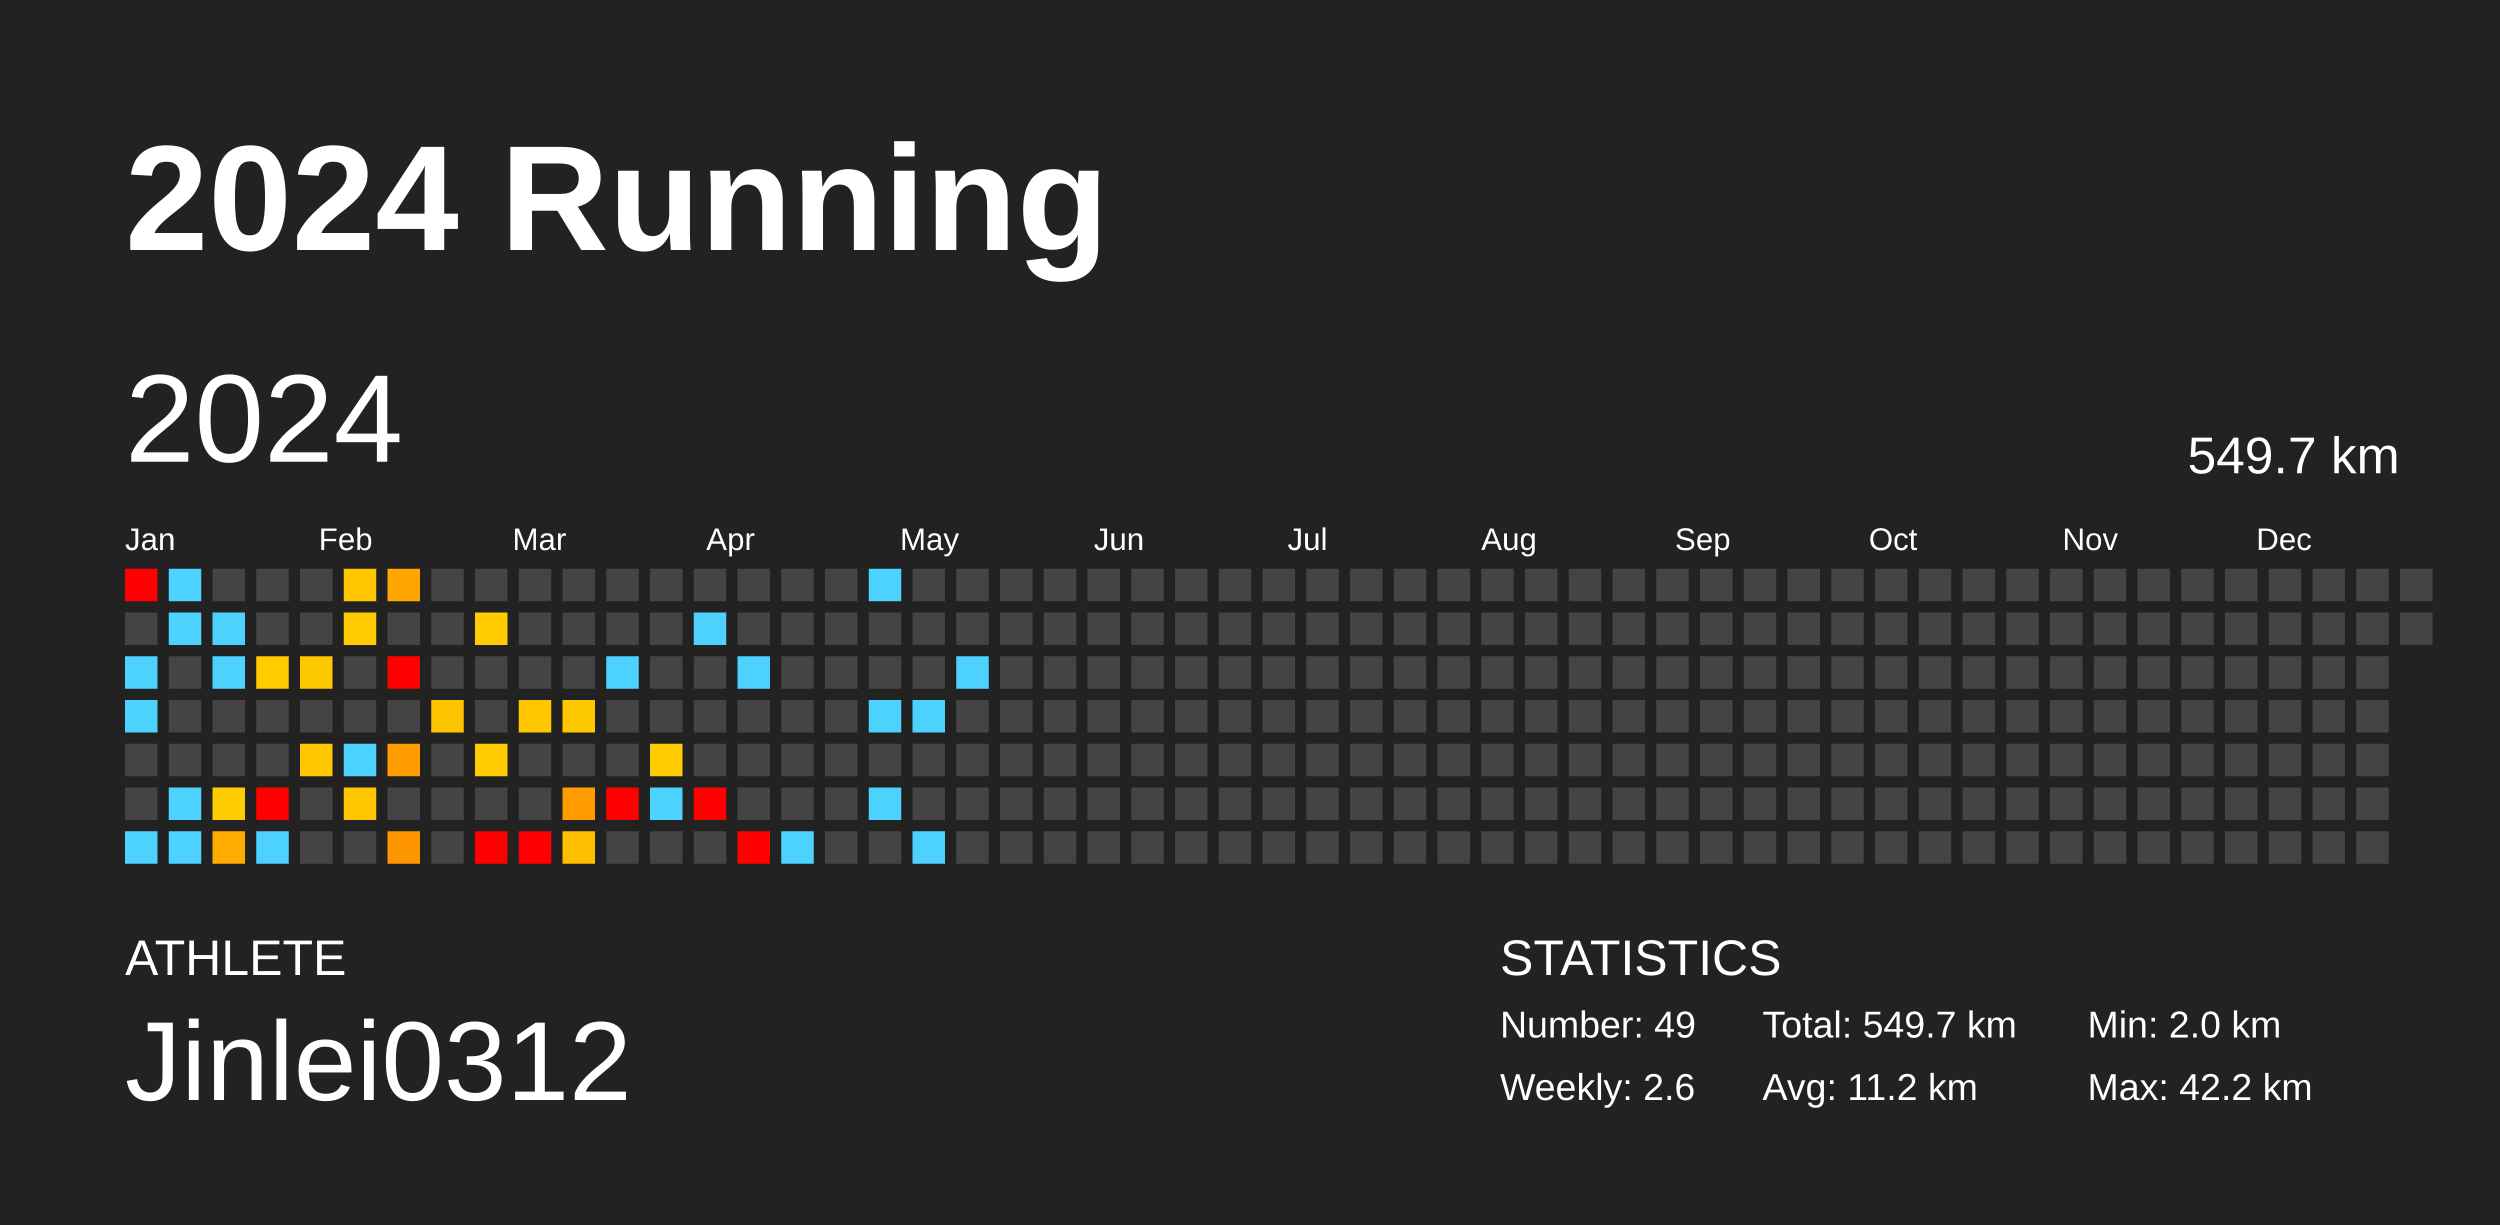
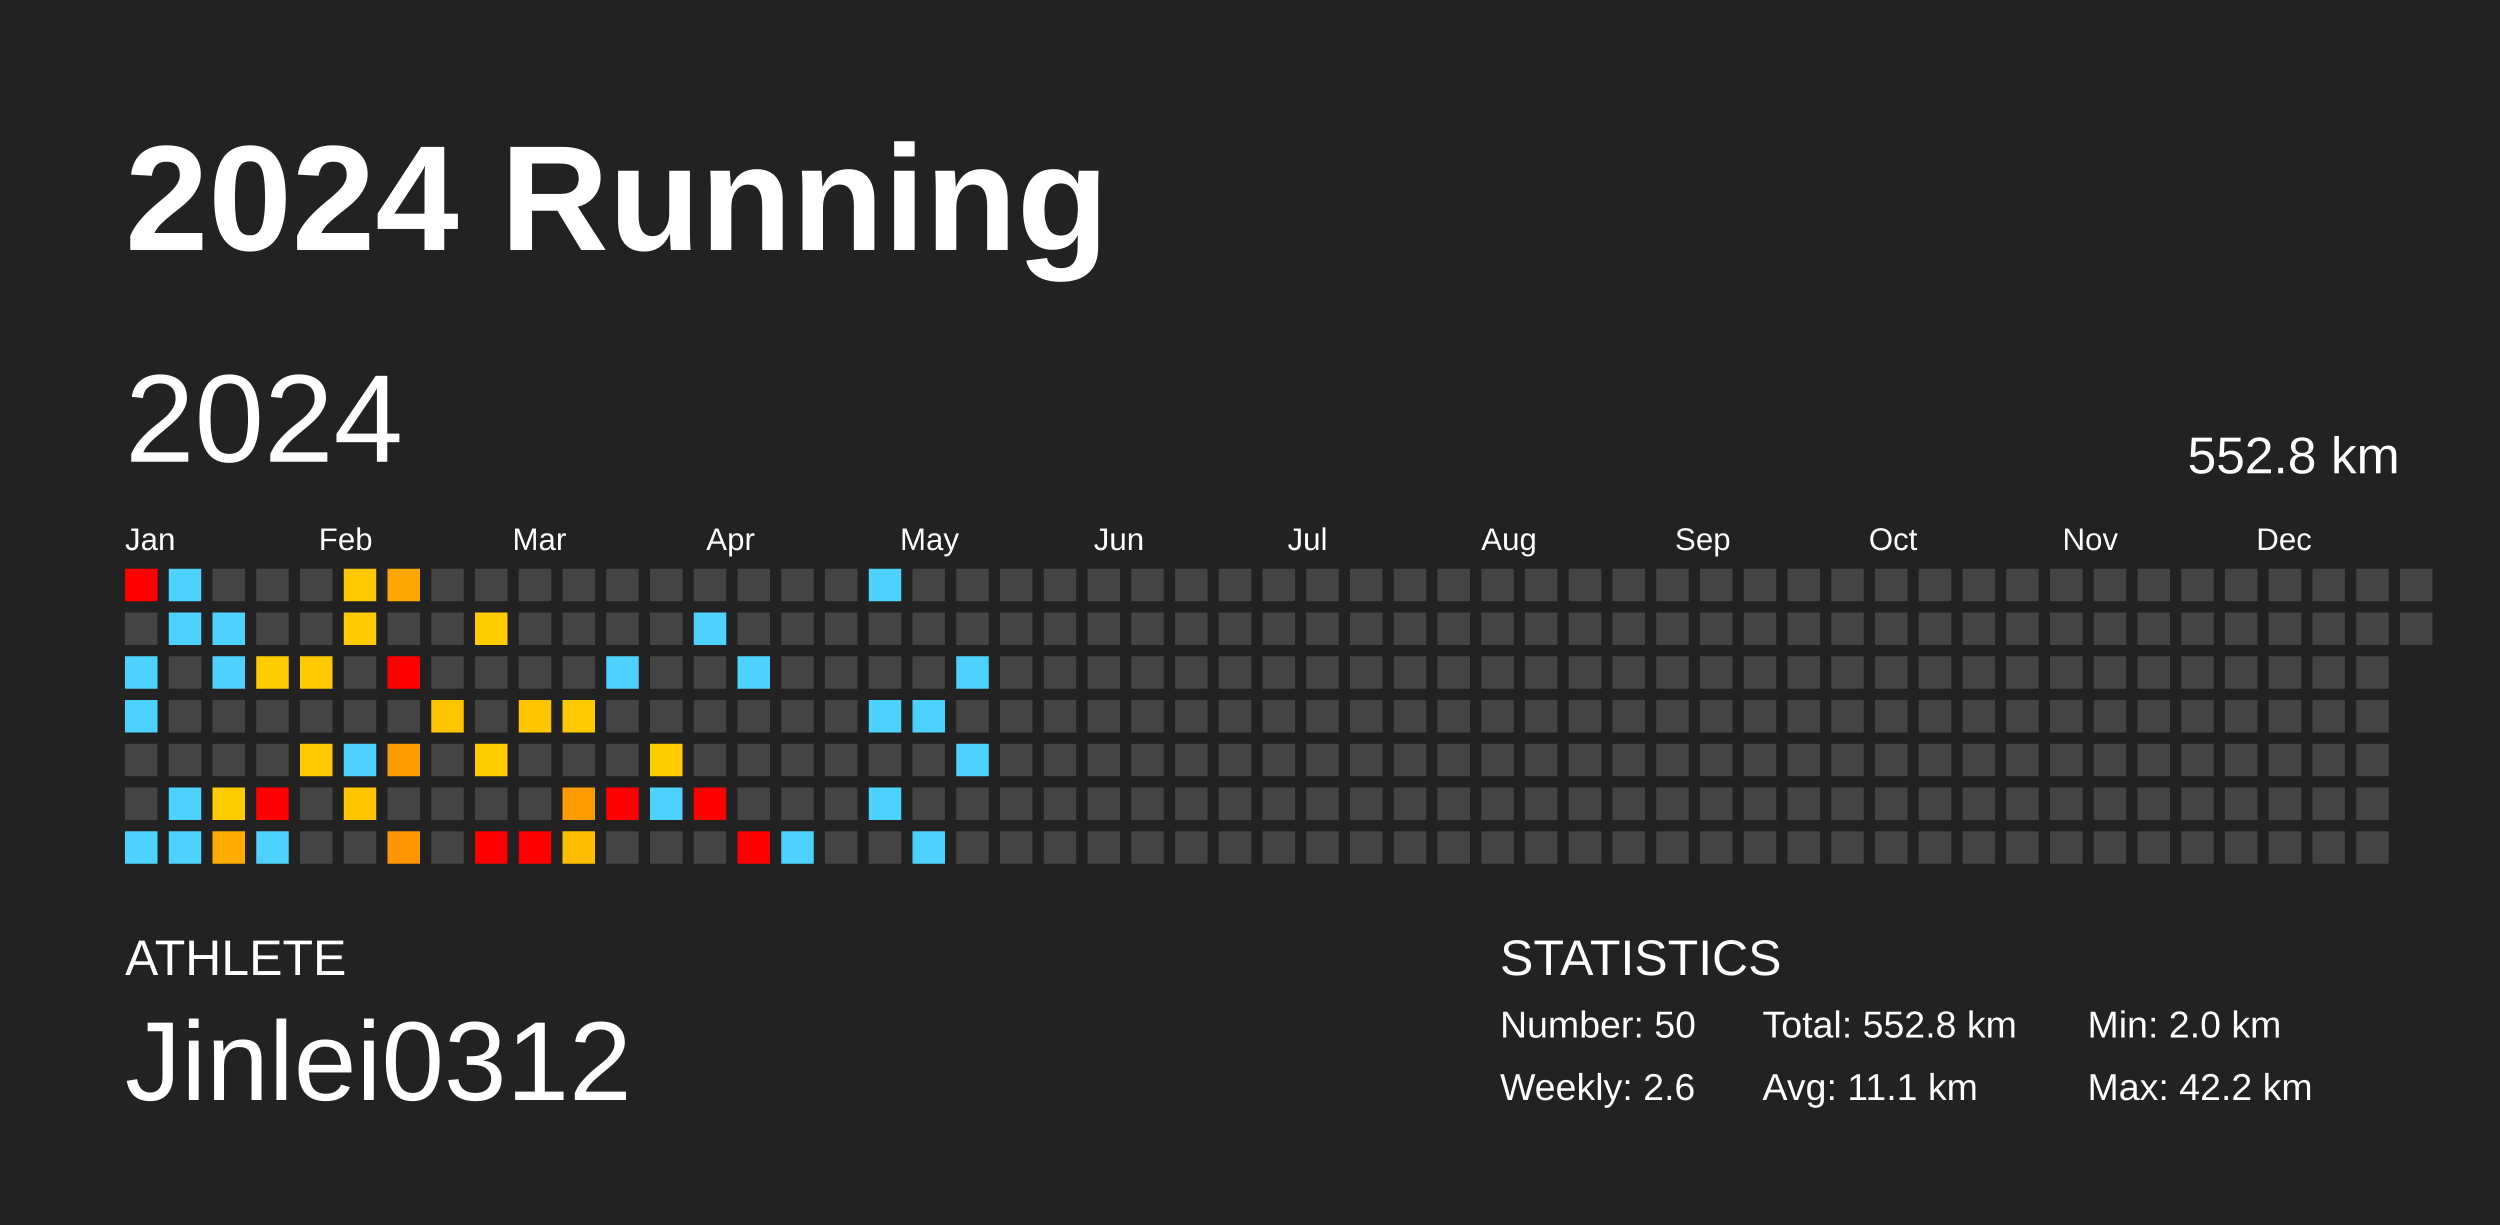
<svg xmlns="http://www.w3.org/2000/svg" baseProfile="full" height="98mm" version="1.1" viewBox="0,0,200,98" width="200mm">
  <defs />
  <rect fill="#222222" height="98" width="200" x="0" y="0" />
  <text fill="#FFFFFF" style="font-size:12px; font-family:Arial; font-weight:bold;" x="10" y="20">2024 Running</text>
  <text fill="#FFFFFF" style="font-size:4px; font-family:Arial" x="10" y="78">ATHLETE</text>
  <text fill="#FFFFFF" style="font-size:9px; font-family:Arial" x="10" y="88">Jinlei0312</text>
  <text fill="#FFFFFF" style="font-size:4px; font-family:Arial" x="120" y="78">STATISTICS</text>
-   <text fill="#FFFFFF" style="font-size:3px; font-family:Arial" x="120" y="83">Number: 49</text>
+   <text fill="#FFFFFF" style="font-size:3px; font-family:Arial" x="120" y="83">Number: 50</text>
  <text fill="#FFFFFF" style="font-size:3px; font-family:Arial" x="120" y="88">Weekly: 2.6</text>
-   <text fill="#FFFFFF" style="font-size:3px; font-family:Arial" x="141" y="83">Total: 549.7 km</text>
-   <text fill="#FFFFFF" style="font-size:3px; font-family:Arial" x="141" y="88">Avg: 11.2 km</text>
+   <text fill="#FFFFFF" style="font-size:3px; font-family:Arial" x="141" y="83">Total: 552.8 km</text>
+   <text fill="#FFFFFF" style="font-size:3px; font-family:Arial" x="141" y="88">Avg: 11.1 km</text>
  <text fill="#FFFFFF" style="font-size:3px; font-family:Arial" x="167" y="83">Min: 2.0 km</text>
  <text fill="#FFFFFF" style="font-size:3px; font-family:Arial" x="167" y="88">Max: 42.2 km</text>
  <text dominant-baseline="hanging" fill="#FFFFFF" style="font-size:10.0px; font-family:Arial;" x="10" y="30">2024</text>
-   <text dominant-baseline="hanging" fill="#FFFFFF" style="font-size:4.125px; font-family:Arial;" x="175" y="35">549.7 km</text>
+   <text dominant-baseline="hanging" fill="#FFFFFF" style="font-size:4.125px; font-family:Arial;" x="175" y="35">552.8 km</text>
  <text fill="#FFFFFF" style="font-size:2.5px; font-family:Arial" x="10.0" y="44">Jan</text>
  <text fill="#FFFFFF" style="font-size:2.5px; font-family:Arial" x="25.5" y="44">Feb</text>
  <text fill="#FFFFFF" style="font-size:2.5px; font-family:Arial" x="41.0" y="44">Mar</text>
  <text fill="#FFFFFF" style="font-size:2.5px; font-family:Arial" x="56.5" y="44">Apr</text>
  <text fill="#FFFFFF" style="font-size:2.5px; font-family:Arial" x="72.0" y="44">May</text>
  <text fill="#FFFFFF" style="font-size:2.5px; font-family:Arial" x="87.5" y="44">Jun</text>
  <text fill="#FFFFFF" style="font-size:2.5px; font-family:Arial" x="103.0" y="44">Jul</text>
  <text fill="#FFFFFF" style="font-size:2.5px; font-family:Arial" x="118.5" y="44">Aug</text>
  <text fill="#FFFFFF" style="font-size:2.5px; font-family:Arial" x="134.0" y="44">Sep</text>
  <text fill="#FFFFFF" style="font-size:2.5px; font-family:Arial" x="149.5" y="44">Oct</text>
  <text fill="#FFFFFF" style="font-size:2.5px; font-family:Arial" x="165.0" y="44">Nov</text>
  <text fill="#FFFFFF" style="font-size:2.5px; font-family:Arial" x="180.5" y="44">Dec</text>
  <rect fill="red" height="2.6" width="2.6" x="10.0" y="45.5" />
  <rect fill="#444444" height="2.6" width="2.6" x="10.0" y="49.0" />
  <rect fill="#4dd2ff" height="2.6" width="2.6" x="10.0" y="52.5" />
  <rect fill="#4dd2ff" height="2.6" width="2.6" x="10.0" y="56.0" />
  <rect fill="#444444" height="2.6" width="2.6" x="10.0" y="59.5" />
  <rect fill="#444444" height="2.6" width="2.6" x="10.0" y="63.0" />
  <rect fill="#4dd2ff" height="2.6" width="2.6" x="10.0" y="66.5" />
  <rect fill="#4dd2ff" height="2.6" width="2.6" x="13.5" y="45.5" />
  <rect fill="#4dd2ff" height="2.6" width="2.6" x="13.5" y="49.0" />
  <rect fill="#444444" height="2.6" width="2.6" x="13.5" y="52.5" />
  <rect fill="#444444" height="2.6" width="2.6" x="13.5" y="56.0" />
  <rect fill="#444444" height="2.6" width="2.6" x="13.5" y="59.5" />
  <rect fill="#4dd2ff" height="2.6" width="2.6" x="13.5" y="63.0" />
  <rect fill="#4dd2ff" height="2.6" width="2.6" x="13.5" y="66.5" />
  <rect fill="#444444" height="2.6" width="2.6" x="17.0" y="45.5" />
  <rect fill="#4dd2ff" height="2.6" width="2.6" x="17.0" y="49.0" />
  <rect fill="#4dd2ff" height="2.6" width="2.6" x="17.0" y="52.5" />
  <rect fill="#444444" height="2.6" width="2.6" x="17.0" y="56.0" />
  <rect fill="#444444" height="2.6" width="2.6" x="17.0" y="59.5" />
  <rect fill="#ffcc00" height="2.6" width="2.6" x="17.0" y="63.0" />
  <rect fill="#ffac00" height="2.6" width="2.6" x="17.0" y="66.5" />
  <rect fill="#444444" height="2.6" width="2.6" x="20.5" y="45.5" />
  <rect fill="#444444" height="2.6" width="2.6" x="20.5" y="49.0" />
  <rect fill="#ffcc00" height="2.6" width="2.6" x="20.5" y="52.5" />
  <rect fill="#444444" height="2.6" width="2.6" x="20.5" y="56.0" />
  <rect fill="#444444" height="2.6" width="2.6" x="20.5" y="59.5" />
  <rect fill="red" height="2.6" width="2.6" x="20.5" y="63.0" />
  <rect fill="#4dd2ff" height="2.6" width="2.6" x="20.5" y="66.5" />
  <rect fill="#444444" height="2.6" width="2.6" x="24.0" y="45.5" />
  <rect fill="#444444" height="2.6" width="2.6" x="24.0" y="49.0" />
  <rect fill="#ffc900" height="2.6" width="2.6" x="24.0" y="52.5" />
  <rect fill="#444444" height="2.6" width="2.6" x="24.0" y="56.0" />
  <rect fill="#ffc800" height="2.6" width="2.6" x="24.0" y="59.5" />
  <rect fill="#444444" height="2.6" width="2.6" x="24.0" y="63.0" />
  <rect fill="#444444" height="2.6" width="2.6" x="24.0" y="66.5" />
  <rect fill="#ffc800" height="2.6" width="2.6" x="27.5" y="45.5" />
  <rect fill="#ffca00" height="2.6" width="2.6" x="27.5" y="49.0" />
  <rect fill="#444444" height="2.6" width="2.6" x="27.5" y="52.5" />
  <rect fill="#444444" height="2.6" width="2.6" x="27.5" y="56.0" />
  <rect fill="#4dd2ff" height="2.6" width="2.6" x="27.5" y="59.5" />
  <rect fill="#ffc600" height="2.6" width="2.6" x="27.5" y="63.0" />
  <rect fill="#444444" height="2.6" width="2.6" x="27.5" y="66.5" />
  <rect fill="#ffa600" height="2.6" width="2.6" x="31.0" y="45.5" />
  <rect fill="#444444" height="2.6" width="2.6" x="31.0" y="49.0" />
  <rect fill="red" height="2.6" width="2.6" x="31.0" y="52.5" />
  <rect fill="#444444" height="2.6" width="2.6" x="31.0" y="56.0" />
  <rect fill="#ff9c00" height="2.6" width="2.6" x="31.0" y="59.5" />
  <rect fill="#444444" height="2.6" width="2.6" x="31.0" y="63.0" />
  <rect fill="#ff9600" height="2.6" width="2.6" x="31.0" y="66.5" />
  <rect fill="#444444" height="2.6" width="2.6" x="34.5" y="45.5" />
  <rect fill="#444444" height="2.6" width="2.6" x="34.5" y="49.0" />
  <rect fill="#444444" height="2.6" width="2.6" x="34.5" y="52.5" />
  <rect fill="#ffc400" height="2.6" width="2.6" x="34.5" y="56.0" />
  <rect fill="#444444" height="2.6" width="2.6" x="34.5" y="59.5" />
  <rect fill="#444444" height="2.6" width="2.6" x="34.5" y="63.0" />
  <rect fill="#444444" height="2.6" width="2.6" x="34.5" y="66.5" />
  <rect fill="#444444" height="2.6" width="2.6" x="38.0" y="45.5" />
  <rect fill="#ffcc00" height="2.6" width="2.6" x="38.0" y="49.0" />
  <rect fill="#444444" height="2.6" width="2.6" x="38.0" y="52.5" />
  <rect fill="#444444" height="2.6" width="2.6" x="38.0" y="56.0" />
  <rect fill="#ffcc00" height="2.6" width="2.6" x="38.0" y="59.5" />
  <rect fill="#444444" height="2.6" width="2.6" x="38.0" y="63.0" />
  <rect fill="red" height="2.6" width="2.6" x="38.0" y="66.5" />
  <rect fill="#444444" height="2.6" width="2.6" x="41.5" y="45.5" />
  <rect fill="#444444" height="2.6" width="2.6" x="41.5" y="49.0" />
  <rect fill="#444444" height="2.6" width="2.6" x="41.5" y="52.5" />
  <rect fill="#ffc600" height="2.6" width="2.6" x="41.5" y="56.0" />
  <rect fill="#444444" height="2.6" width="2.6" x="41.5" y="59.5" />
  <rect fill="#444444" height="2.6" width="2.6" x="41.5" y="63.0" />
  <rect fill="red" height="2.6" width="2.6" x="41.5" y="66.5" />
  <rect fill="#444444" height="2.6" width="2.6" x="45.0" y="45.5" />
  <rect fill="#444444" height="2.6" width="2.6" x="45.0" y="49.0" />
  <rect fill="#444444" height="2.6" width="2.6" x="45.0" y="52.5" />
  <rect fill="#ffc900" height="2.6" width="2.6" x="45.0" y="56.0" />
  <rect fill="#444444" height="2.6" width="2.6" x="45.0" y="59.5" />
  <rect fill="#ff9c00" height="2.6" width="2.6" x="45.0" y="63.0" />
  <rect fill="#ffbf00" height="2.6" width="2.6" x="45.0" y="66.5" />
  <rect fill="#444444" height="2.6" width="2.6" x="48.5" y="45.5" />
  <rect fill="#444444" height="2.6" width="2.6" x="48.5" y="49.0" />
  <rect fill="#4dd2ff" height="2.6" width="2.6" x="48.5" y="52.5" />
  <rect fill="#444444" height="2.6" width="2.6" x="48.5" y="56.0" />
  <rect fill="#444444" height="2.6" width="2.6" x="48.5" y="59.5" />
  <rect fill="red" height="2.6" width="2.6" x="48.5" y="63.0" />
  <rect fill="#444444" height="2.6" width="2.6" x="48.5" y="66.5" />
  <rect fill="#444444" height="2.6" width="2.6" x="52.0" y="45.5" />
  <rect fill="#444444" height="2.6" width="2.6" x="52.0" y="49.0" />
  <rect fill="#444444" height="2.6" width="2.6" x="52.0" y="52.5" />
  <rect fill="#444444" height="2.6" width="2.6" x="52.0" y="56.0" />
  <rect fill="#ffcc00" height="2.6" width="2.6" x="52.0" y="59.5" />
  <rect fill="#4dd2ff" height="2.6" width="2.6" x="52.0" y="63.0" />
  <rect fill="#444444" height="2.6" width="2.6" x="52.0" y="66.5" />
  <rect fill="#444444" height="2.6" width="2.6" x="55.5" y="45.5" />
  <rect fill="#4dd2ff" height="2.6" width="2.6" x="55.5" y="49.0" />
  <rect fill="#444444" height="2.6" width="2.6" x="55.5" y="52.5" />
  <rect fill="#444444" height="2.6" width="2.6" x="55.5" y="56.0" />
  <rect fill="#444444" height="2.6" width="2.6" x="55.5" y="59.5" />
  <rect fill="red" height="2.6" width="2.6" x="55.5" y="63.0" />
  <rect fill="#444444" height="2.6" width="2.6" x="55.5" y="66.5" />
  <rect fill="#444444" height="2.6" width="2.6" x="59.0" y="45.5" />
  <rect fill="#444444" height="2.6" width="2.6" x="59.0" y="49.0" />
  <rect fill="#4dd2ff" height="2.6" width="2.6" x="59.0" y="52.5" />
  <rect fill="#444444" height="2.6" width="2.6" x="59.0" y="56.0" />
  <rect fill="#444444" height="2.6" width="2.6" x="59.0" y="59.5" />
  <rect fill="#444444" height="2.6" width="2.6" x="59.0" y="63.0" />
  <rect fill="red" height="2.6" width="2.6" x="59.0" y="66.5" />
  <rect fill="#444444" height="2.6" width="2.6" x="62.5" y="45.5" />
  <rect fill="#444444" height="2.6" width="2.6" x="62.5" y="49.0" />
  <rect fill="#444444" height="2.6" width="2.6" x="62.5" y="52.5" />
  <rect fill="#444444" height="2.6" width="2.6" x="62.5" y="56.0" />
  <rect fill="#444444" height="2.6" width="2.6" x="62.5" y="59.5" />
  <rect fill="#444444" height="2.6" width="2.6" x="62.5" y="63.0" />
  <rect fill="#4dd2ff" height="2.6" width="2.6" x="62.5" y="66.5" />
  <rect fill="#444444" height="2.6" width="2.6" x="66.0" y="45.5" />
  <rect fill="#444444" height="2.6" width="2.6" x="66.0" y="49.0" />
  <rect fill="#444444" height="2.6" width="2.6" x="66.0" y="52.5" />
  <rect fill="#444444" height="2.6" width="2.6" x="66.0" y="56.0" />
  <rect fill="#444444" height="2.6" width="2.6" x="66.0" y="59.5" />
  <rect fill="#444444" height="2.6" width="2.6" x="66.0" y="63.0" />
  <rect fill="#444444" height="2.6" width="2.6" x="66.0" y="66.5" />
  <rect fill="#4dd2ff" height="2.6" width="2.6" x="69.5" y="45.5" />
  <rect fill="#444444" height="2.6" width="2.6" x="69.5" y="49.0" />
  <rect fill="#444444" height="2.6" width="2.6" x="69.5" y="52.5" />
  <rect fill="#4dd2ff" height="2.6" width="2.6" x="69.5" y="56.0" />
  <rect fill="#444444" height="2.6" width="2.6" x="69.5" y="59.5" />
  <rect fill="#4dd2ff" height="2.6" width="2.6" x="69.5" y="63.0" />
  <rect fill="#444444" height="2.6" width="2.6" x="69.5" y="66.5" />
  <rect fill="#444444" height="2.6" width="2.6" x="73.0" y="45.5" />
  <rect fill="#444444" height="2.6" width="2.6" x="73.0" y="49.0" />
  <rect fill="#444444" height="2.6" width="2.6" x="73.0" y="52.5" />
  <rect fill="#4dd2ff" height="2.6" width="2.6" x="73.0" y="56.0" />
  <rect fill="#444444" height="2.6" width="2.6" x="73.0" y="59.5" />
  <rect fill="#444444" height="2.6" width="2.6" x="73.0" y="63.0" />
  <rect fill="#4dd2ff" height="2.6" width="2.6" x="73.0" y="66.5" />
  <rect fill="#444444" height="2.6" width="2.6" x="76.5" y="45.5" />
  <rect fill="#444444" height="2.6" width="2.6" x="76.5" y="49.0" />
  <rect fill="#4dd2ff" height="2.6" width="2.6" x="76.5" y="52.5" />
  <rect fill="#444444" height="2.6" width="2.6" x="76.5" y="56.0" />
-   <rect fill="#444444" height="2.6" width="2.6" x="76.5" y="59.5" />
+   <rect fill="#4dd2ff" height="2.6" width="2.6" x="76.5" y="59.5" />
  <rect fill="#444444" height="2.6" width="2.6" x="76.5" y="63.0" />
  <rect fill="#444444" height="2.6" width="2.6" x="76.5" y="66.5" />
  <rect fill="#444444" height="2.6" width="2.6" x="80.0" y="45.5" />
  <rect fill="#444444" height="2.6" width="2.6" x="80.0" y="49.0" />
  <rect fill="#444444" height="2.6" width="2.6" x="80.0" y="52.5" />
  <rect fill="#444444" height="2.6" width="2.6" x="80.0" y="56.0" />
  <rect fill="#444444" height="2.6" width="2.6" x="80.0" y="59.5" />
  <rect fill="#444444" height="2.6" width="2.6" x="80.0" y="63.0" />
  <rect fill="#444444" height="2.6" width="2.6" x="80.0" y="66.5" />
  <rect fill="#444444" height="2.6" width="2.6" x="83.5" y="45.5" />
  <rect fill="#444444" height="2.6" width="2.6" x="83.5" y="49.0" />
  <rect fill="#444444" height="2.6" width="2.6" x="83.5" y="52.5" />
  <rect fill="#444444" height="2.6" width="2.6" x="83.5" y="56.0" />
  <rect fill="#444444" height="2.6" width="2.6" x="83.5" y="59.5" />
  <rect fill="#444444" height="2.6" width="2.6" x="83.5" y="63.0" />
  <rect fill="#444444" height="2.6" width="2.6" x="83.5" y="66.5" />
  <rect fill="#444444" height="2.6" width="2.6" x="87.0" y="45.5" />
  <rect fill="#444444" height="2.6" width="2.6" x="87.0" y="49.0" />
  <rect fill="#444444" height="2.6" width="2.6" x="87.0" y="52.5" />
  <rect fill="#444444" height="2.6" width="2.6" x="87.0" y="56.0" />
  <rect fill="#444444" height="2.6" width="2.6" x="87.0" y="59.5" />
  <rect fill="#444444" height="2.6" width="2.6" x="87.0" y="63.0" />
  <rect fill="#444444" height="2.6" width="2.6" x="87.0" y="66.5" />
  <rect fill="#444444" height="2.6" width="2.6" x="90.5" y="45.5" />
  <rect fill="#444444" height="2.6" width="2.6" x="90.5" y="49.0" />
  <rect fill="#444444" height="2.6" width="2.6" x="90.5" y="52.5" />
  <rect fill="#444444" height="2.6" width="2.6" x="90.5" y="56.0" />
  <rect fill="#444444" height="2.6" width="2.6" x="90.5" y="59.5" />
  <rect fill="#444444" height="2.6" width="2.6" x="90.5" y="63.0" />
  <rect fill="#444444" height="2.6" width="2.6" x="90.5" y="66.5" />
  <rect fill="#444444" height="2.6" width="2.6" x="94.0" y="45.5" />
  <rect fill="#444444" height="2.6" width="2.6" x="94.0" y="49.0" />
  <rect fill="#444444" height="2.6" width="2.6" x="94.0" y="52.5" />
  <rect fill="#444444" height="2.6" width="2.6" x="94.0" y="56.0" />
  <rect fill="#444444" height="2.6" width="2.6" x="94.0" y="59.5" />
  <rect fill="#444444" height="2.6" width="2.6" x="94.0" y="63.0" />
  <rect fill="#444444" height="2.6" width="2.6" x="94.0" y="66.5" />
  <rect fill="#444444" height="2.6" width="2.6" x="97.5" y="45.5" />
  <rect fill="#444444" height="2.6" width="2.6" x="97.5" y="49.0" />
  <rect fill="#444444" height="2.6" width="2.6" x="97.5" y="52.5" />
  <rect fill="#444444" height="2.6" width="2.6" x="97.5" y="56.0" />
  <rect fill="#444444" height="2.6" width="2.6" x="97.5" y="59.5" />
  <rect fill="#444444" height="2.6" width="2.6" x="97.5" y="63.0" />
  <rect fill="#444444" height="2.6" width="2.6" x="97.5" y="66.5" />
  <rect fill="#444444" height="2.6" width="2.6" x="101.0" y="45.5" />
  <rect fill="#444444" height="2.6" width="2.6" x="101.0" y="49.0" />
  <rect fill="#444444" height="2.6" width="2.6" x="101.0" y="52.5" />
  <rect fill="#444444" height="2.6" width="2.6" x="101.0" y="56.0" />
  <rect fill="#444444" height="2.6" width="2.6" x="101.0" y="59.5" />
  <rect fill="#444444" height="2.6" width="2.6" x="101.0" y="63.0" />
  <rect fill="#444444" height="2.6" width="2.6" x="101.0" y="66.5" />
  <rect fill="#444444" height="2.6" width="2.6" x="104.5" y="45.5" />
  <rect fill="#444444" height="2.6" width="2.6" x="104.5" y="49.0" />
  <rect fill="#444444" height="2.6" width="2.6" x="104.5" y="52.5" />
  <rect fill="#444444" height="2.6" width="2.6" x="104.5" y="56.0" />
  <rect fill="#444444" height="2.6" width="2.6" x="104.5" y="59.5" />
  <rect fill="#444444" height="2.6" width="2.6" x="104.5" y="63.0" />
  <rect fill="#444444" height="2.6" width="2.6" x="104.5" y="66.5" />
  <rect fill="#444444" height="2.6" width="2.6" x="108.0" y="45.5" />
  <rect fill="#444444" height="2.6" width="2.6" x="108.0" y="49.0" />
  <rect fill="#444444" height="2.6" width="2.6" x="108.0" y="52.5" />
  <rect fill="#444444" height="2.6" width="2.6" x="108.0" y="56.0" />
  <rect fill="#444444" height="2.6" width="2.6" x="108.0" y="59.5" />
  <rect fill="#444444" height="2.6" width="2.6" x="108.0" y="63.0" />
  <rect fill="#444444" height="2.6" width="2.6" x="108.0" y="66.5" />
  <rect fill="#444444" height="2.6" width="2.6" x="111.5" y="45.5" />
  <rect fill="#444444" height="2.6" width="2.6" x="111.5" y="49.0" />
  <rect fill="#444444" height="2.6" width="2.6" x="111.5" y="52.5" />
  <rect fill="#444444" height="2.6" width="2.6" x="111.5" y="56.0" />
  <rect fill="#444444" height="2.6" width="2.6" x="111.5" y="59.5" />
  <rect fill="#444444" height="2.6" width="2.6" x="111.5" y="63.0" />
  <rect fill="#444444" height="2.6" width="2.6" x="111.5" y="66.5" />
  <rect fill="#444444" height="2.6" width="2.6" x="115.0" y="45.5" />
  <rect fill="#444444" height="2.6" width="2.6" x="115.0" y="49.0" />
  <rect fill="#444444" height="2.6" width="2.6" x="115.0" y="52.5" />
  <rect fill="#444444" height="2.6" width="2.6" x="115.0" y="56.0" />
  <rect fill="#444444" height="2.6" width="2.6" x="115.0" y="59.5" />
  <rect fill="#444444" height="2.6" width="2.6" x="115.0" y="63.0" />
  <rect fill="#444444" height="2.6" width="2.6" x="115.0" y="66.5" />
  <rect fill="#444444" height="2.6" width="2.6" x="118.5" y="45.5" />
  <rect fill="#444444" height="2.6" width="2.6" x="118.5" y="49.0" />
  <rect fill="#444444" height="2.6" width="2.6" x="118.5" y="52.5" />
  <rect fill="#444444" height="2.6" width="2.6" x="118.5" y="56.0" />
  <rect fill="#444444" height="2.6" width="2.6" x="118.5" y="59.5" />
  <rect fill="#444444" height="2.6" width="2.6" x="118.5" y="63.0" />
  <rect fill="#444444" height="2.6" width="2.6" x="118.5" y="66.5" />
  <rect fill="#444444" height="2.6" width="2.6" x="122.0" y="45.5" />
  <rect fill="#444444" height="2.6" width="2.6" x="122.0" y="49.0" />
  <rect fill="#444444" height="2.6" width="2.6" x="122.0" y="52.5" />
  <rect fill="#444444" height="2.6" width="2.6" x="122.0" y="56.0" />
  <rect fill="#444444" height="2.6" width="2.6" x="122.0" y="59.5" />
  <rect fill="#444444" height="2.6" width="2.6" x="122.0" y="63.0" />
  <rect fill="#444444" height="2.6" width="2.6" x="122.0" y="66.5" />
  <rect fill="#444444" height="2.6" width="2.6" x="125.5" y="45.5" />
  <rect fill="#444444" height="2.6" width="2.6" x="125.5" y="49.0" />
  <rect fill="#444444" height="2.6" width="2.6" x="125.5" y="52.5" />
  <rect fill="#444444" height="2.6" width="2.6" x="125.5" y="56.0" />
  <rect fill="#444444" height="2.6" width="2.6" x="125.5" y="59.5" />
  <rect fill="#444444" height="2.6" width="2.6" x="125.5" y="63.0" />
  <rect fill="#444444" height="2.6" width="2.6" x="125.5" y="66.5" />
  <rect fill="#444444" height="2.6" width="2.6" x="129.0" y="45.5" />
  <rect fill="#444444" height="2.6" width="2.6" x="129.0" y="49.0" />
  <rect fill="#444444" height="2.6" width="2.6" x="129.0" y="52.5" />
  <rect fill="#444444" height="2.6" width="2.6" x="129.0" y="56.0" />
  <rect fill="#444444" height="2.6" width="2.6" x="129.0" y="59.5" />
  <rect fill="#444444" height="2.6" width="2.6" x="129.0" y="63.0" />
  <rect fill="#444444" height="2.6" width="2.6" x="129.0" y="66.5" />
  <rect fill="#444444" height="2.6" width="2.6" x="132.5" y="45.5" />
  <rect fill="#444444" height="2.6" width="2.6" x="132.5" y="49.0" />
  <rect fill="#444444" height="2.6" width="2.6" x="132.5" y="52.5" />
  <rect fill="#444444" height="2.6" width="2.6" x="132.5" y="56.0" />
  <rect fill="#444444" height="2.6" width="2.6" x="132.5" y="59.5" />
  <rect fill="#444444" height="2.6" width="2.6" x="132.5" y="63.0" />
  <rect fill="#444444" height="2.6" width="2.6" x="132.5" y="66.5" />
  <rect fill="#444444" height="2.6" width="2.6" x="136.0" y="45.5" />
  <rect fill="#444444" height="2.6" width="2.6" x="136.0" y="49.0" />
  <rect fill="#444444" height="2.6" width="2.6" x="136.0" y="52.5" />
  <rect fill="#444444" height="2.6" width="2.6" x="136.0" y="56.0" />
  <rect fill="#444444" height="2.6" width="2.6" x="136.0" y="59.5" />
  <rect fill="#444444" height="2.6" width="2.6" x="136.0" y="63.0" />
  <rect fill="#444444" height="2.6" width="2.6" x="136.0" y="66.5" />
  <rect fill="#444444" height="2.6" width="2.6" x="139.5" y="45.5" />
  <rect fill="#444444" height="2.6" width="2.6" x="139.5" y="49.0" />
  <rect fill="#444444" height="2.6" width="2.6" x="139.5" y="52.5" />
  <rect fill="#444444" height="2.6" width="2.6" x="139.5" y="56.0" />
  <rect fill="#444444" height="2.6" width="2.6" x="139.5" y="59.5" />
  <rect fill="#444444" height="2.6" width="2.6" x="139.5" y="63.0" />
  <rect fill="#444444" height="2.6" width="2.6" x="139.5" y="66.5" />
  <rect fill="#444444" height="2.6" width="2.6" x="143.0" y="45.5" />
  <rect fill="#444444" height="2.6" width="2.6" x="143.0" y="49.0" />
  <rect fill="#444444" height="2.6" width="2.6" x="143.0" y="52.5" />
  <rect fill="#444444" height="2.6" width="2.6" x="143.0" y="56.0" />
  <rect fill="#444444" height="2.6" width="2.6" x="143.0" y="59.5" />
  <rect fill="#444444" height="2.6" width="2.6" x="143.0" y="63.0" />
  <rect fill="#444444" height="2.6" width="2.6" x="143.0" y="66.5" />
  <rect fill="#444444" height="2.6" width="2.6" x="146.5" y="45.5" />
  <rect fill="#444444" height="2.6" width="2.6" x="146.5" y="49.0" />
  <rect fill="#444444" height="2.6" width="2.6" x="146.5" y="52.5" />
  <rect fill="#444444" height="2.6" width="2.6" x="146.5" y="56.0" />
  <rect fill="#444444" height="2.6" width="2.6" x="146.5" y="59.5" />
  <rect fill="#444444" height="2.6" width="2.6" x="146.5" y="63.0" />
  <rect fill="#444444" height="2.6" width="2.6" x="146.5" y="66.5" />
  <rect fill="#444444" height="2.6" width="2.6" x="150.0" y="45.5" />
  <rect fill="#444444" height="2.6" width="2.6" x="150.0" y="49.0" />
  <rect fill="#444444" height="2.6" width="2.6" x="150.0" y="52.5" />
  <rect fill="#444444" height="2.6" width="2.6" x="150.0" y="56.0" />
  <rect fill="#444444" height="2.6" width="2.6" x="150.0" y="59.5" />
  <rect fill="#444444" height="2.6" width="2.6" x="150.0" y="63.0" />
  <rect fill="#444444" height="2.6" width="2.6" x="150.0" y="66.5" />
  <rect fill="#444444" height="2.6" width="2.6" x="153.5" y="45.5" />
  <rect fill="#444444" height="2.6" width="2.6" x="153.5" y="49.0" />
  <rect fill="#444444" height="2.6" width="2.6" x="153.5" y="52.5" />
  <rect fill="#444444" height="2.6" width="2.6" x="153.5" y="56.0" />
  <rect fill="#444444" height="2.6" width="2.6" x="153.5" y="59.5" />
  <rect fill="#444444" height="2.6" width="2.6" x="153.5" y="63.0" />
  <rect fill="#444444" height="2.6" width="2.6" x="153.5" y="66.5" />
  <rect fill="#444444" height="2.6" width="2.6" x="157.0" y="45.5" />
  <rect fill="#444444" height="2.6" width="2.6" x="157.0" y="49.0" />
  <rect fill="#444444" height="2.6" width="2.6" x="157.0" y="52.5" />
  <rect fill="#444444" height="2.6" width="2.6" x="157.0" y="56.0" />
  <rect fill="#444444" height="2.6" width="2.6" x="157.0" y="59.5" />
  <rect fill="#444444" height="2.6" width="2.6" x="157.0" y="63.0" />
  <rect fill="#444444" height="2.6" width="2.6" x="157.0" y="66.5" />
  <rect fill="#444444" height="2.6" width="2.6" x="160.5" y="45.5" />
  <rect fill="#444444" height="2.6" width="2.6" x="160.5" y="49.0" />
  <rect fill="#444444" height="2.6" width="2.6" x="160.5" y="52.5" />
  <rect fill="#444444" height="2.6" width="2.6" x="160.5" y="56.0" />
  <rect fill="#444444" height="2.6" width="2.6" x="160.5" y="59.5" />
  <rect fill="#444444" height="2.6" width="2.6" x="160.5" y="63.0" />
  <rect fill="#444444" height="2.6" width="2.6" x="160.5" y="66.5" />
  <rect fill="#444444" height="2.6" width="2.6" x="164.0" y="45.5" />
  <rect fill="#444444" height="2.6" width="2.6" x="164.0" y="49.0" />
  <rect fill="#444444" height="2.6" width="2.6" x="164.0" y="52.5" />
  <rect fill="#444444" height="2.6" width="2.6" x="164.0" y="56.0" />
  <rect fill="#444444" height="2.6" width="2.6" x="164.0" y="59.5" />
  <rect fill="#444444" height="2.6" width="2.6" x="164.0" y="63.0" />
  <rect fill="#444444" height="2.6" width="2.6" x="164.0" y="66.5" />
  <rect fill="#444444" height="2.6" width="2.6" x="167.5" y="45.5" />
  <rect fill="#444444" height="2.6" width="2.6" x="167.5" y="49.0" />
  <rect fill="#444444" height="2.6" width="2.6" x="167.5" y="52.5" />
  <rect fill="#444444" height="2.6" width="2.6" x="167.5" y="56.0" />
  <rect fill="#444444" height="2.6" width="2.6" x="167.5" y="59.5" />
  <rect fill="#444444" height="2.6" width="2.6" x="167.5" y="63.0" />
  <rect fill="#444444" height="2.6" width="2.6" x="167.5" y="66.5" />
  <rect fill="#444444" height="2.6" width="2.6" x="171.0" y="45.5" />
  <rect fill="#444444" height="2.6" width="2.6" x="171.0" y="49.0" />
  <rect fill="#444444" height="2.6" width="2.6" x="171.0" y="52.5" />
  <rect fill="#444444" height="2.6" width="2.6" x="171.0" y="56.0" />
  <rect fill="#444444" height="2.6" width="2.6" x="171.0" y="59.5" />
  <rect fill="#444444" height="2.6" width="2.6" x="171.0" y="63.0" />
  <rect fill="#444444" height="2.6" width="2.6" x="171.0" y="66.5" />
  <rect fill="#444444" height="2.6" width="2.6" x="174.5" y="45.5" />
  <rect fill="#444444" height="2.6" width="2.6" x="174.5" y="49.0" />
  <rect fill="#444444" height="2.6" width="2.6" x="174.5" y="52.5" />
  <rect fill="#444444" height="2.6" width="2.6" x="174.5" y="56.0" />
  <rect fill="#444444" height="2.6" width="2.6" x="174.5" y="59.5" />
  <rect fill="#444444" height="2.6" width="2.6" x="174.5" y="63.0" />
  <rect fill="#444444" height="2.6" width="2.6" x="174.5" y="66.5" />
  <rect fill="#444444" height="2.6" width="2.6" x="178.0" y="45.5" />
  <rect fill="#444444" height="2.6" width="2.6" x="178.0" y="49.0" />
  <rect fill="#444444" height="2.6" width="2.6" x="178.0" y="52.5" />
  <rect fill="#444444" height="2.6" width="2.6" x="178.0" y="56.0" />
  <rect fill="#444444" height="2.6" width="2.6" x="178.0" y="59.5" />
  <rect fill="#444444" height="2.6" width="2.6" x="178.0" y="63.0" />
  <rect fill="#444444" height="2.6" width="2.6" x="178.0" y="66.5" />
  <rect fill="#444444" height="2.6" width="2.6" x="181.5" y="45.5" />
  <rect fill="#444444" height="2.6" width="2.6" x="181.5" y="49.0" />
  <rect fill="#444444" height="2.6" width="2.6" x="181.5" y="52.5" />
  <rect fill="#444444" height="2.6" width="2.6" x="181.5" y="56.0" />
  <rect fill="#444444" height="2.6" width="2.6" x="181.5" y="59.5" />
  <rect fill="#444444" height="2.6" width="2.6" x="181.5" y="63.0" />
  <rect fill="#444444" height="2.6" width="2.6" x="181.5" y="66.5" />
  <rect fill="#444444" height="2.6" width="2.6" x="185.0" y="45.5" />
  <rect fill="#444444" height="2.6" width="2.6" x="185.0" y="49.0" />
  <rect fill="#444444" height="2.6" width="2.6" x="185.0" y="52.5" />
  <rect fill="#444444" height="2.6" width="2.6" x="185.0" y="56.0" />
  <rect fill="#444444" height="2.6" width="2.6" x="185.0" y="59.5" />
  <rect fill="#444444" height="2.6" width="2.6" x="185.0" y="63.0" />
  <rect fill="#444444" height="2.6" width="2.6" x="185.0" y="66.5" />
  <rect fill="#444444" height="2.6" width="2.6" x="188.5" y="45.5" />
  <rect fill="#444444" height="2.6" width="2.6" x="188.5" y="49.0" />
  <rect fill="#444444" height="2.6" width="2.6" x="188.5" y="52.5" />
  <rect fill="#444444" height="2.6" width="2.6" x="188.5" y="56.0" />
  <rect fill="#444444" height="2.6" width="2.6" x="188.5" y="59.5" />
  <rect fill="#444444" height="2.6" width="2.6" x="188.5" y="63.0" />
  <rect fill="#444444" height="2.6" width="2.6" x="188.5" y="66.5" />
  <rect fill="#444444" height="2.6" width="2.6" x="192.0" y="45.5" />
  <rect fill="#444444" height="2.6" width="2.6" x="192.0" y="49.0" />
</svg>
